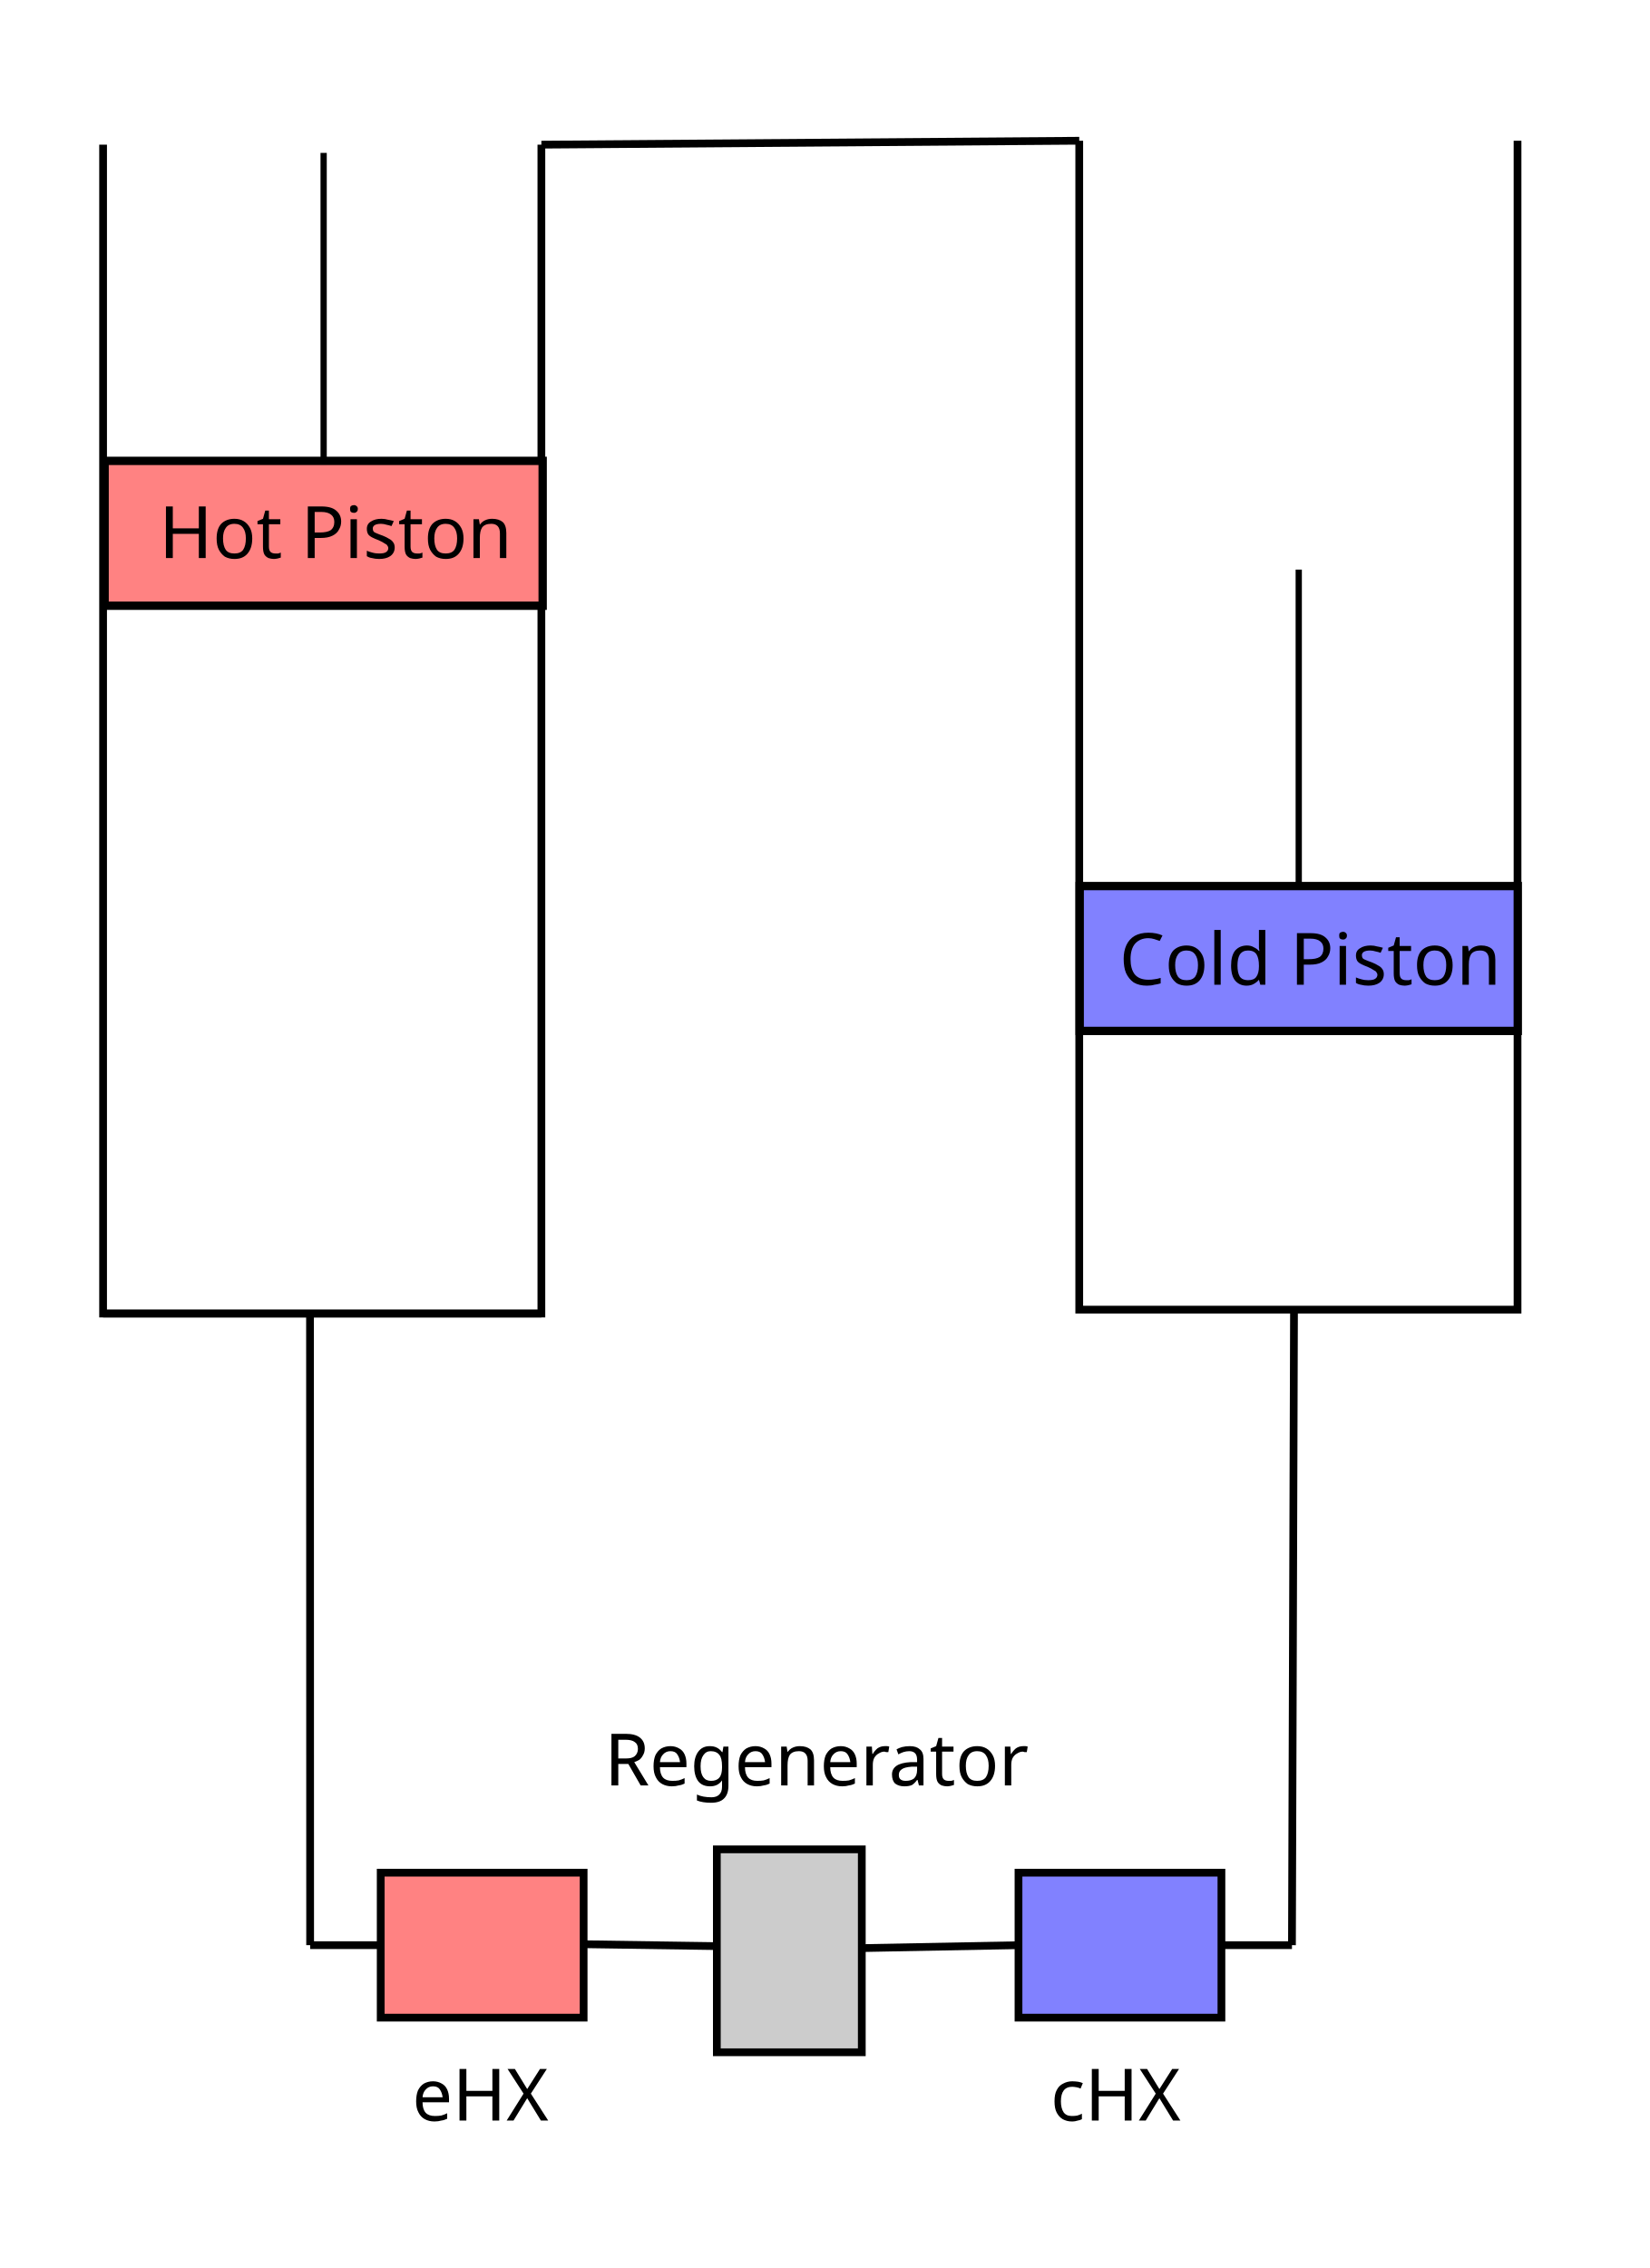
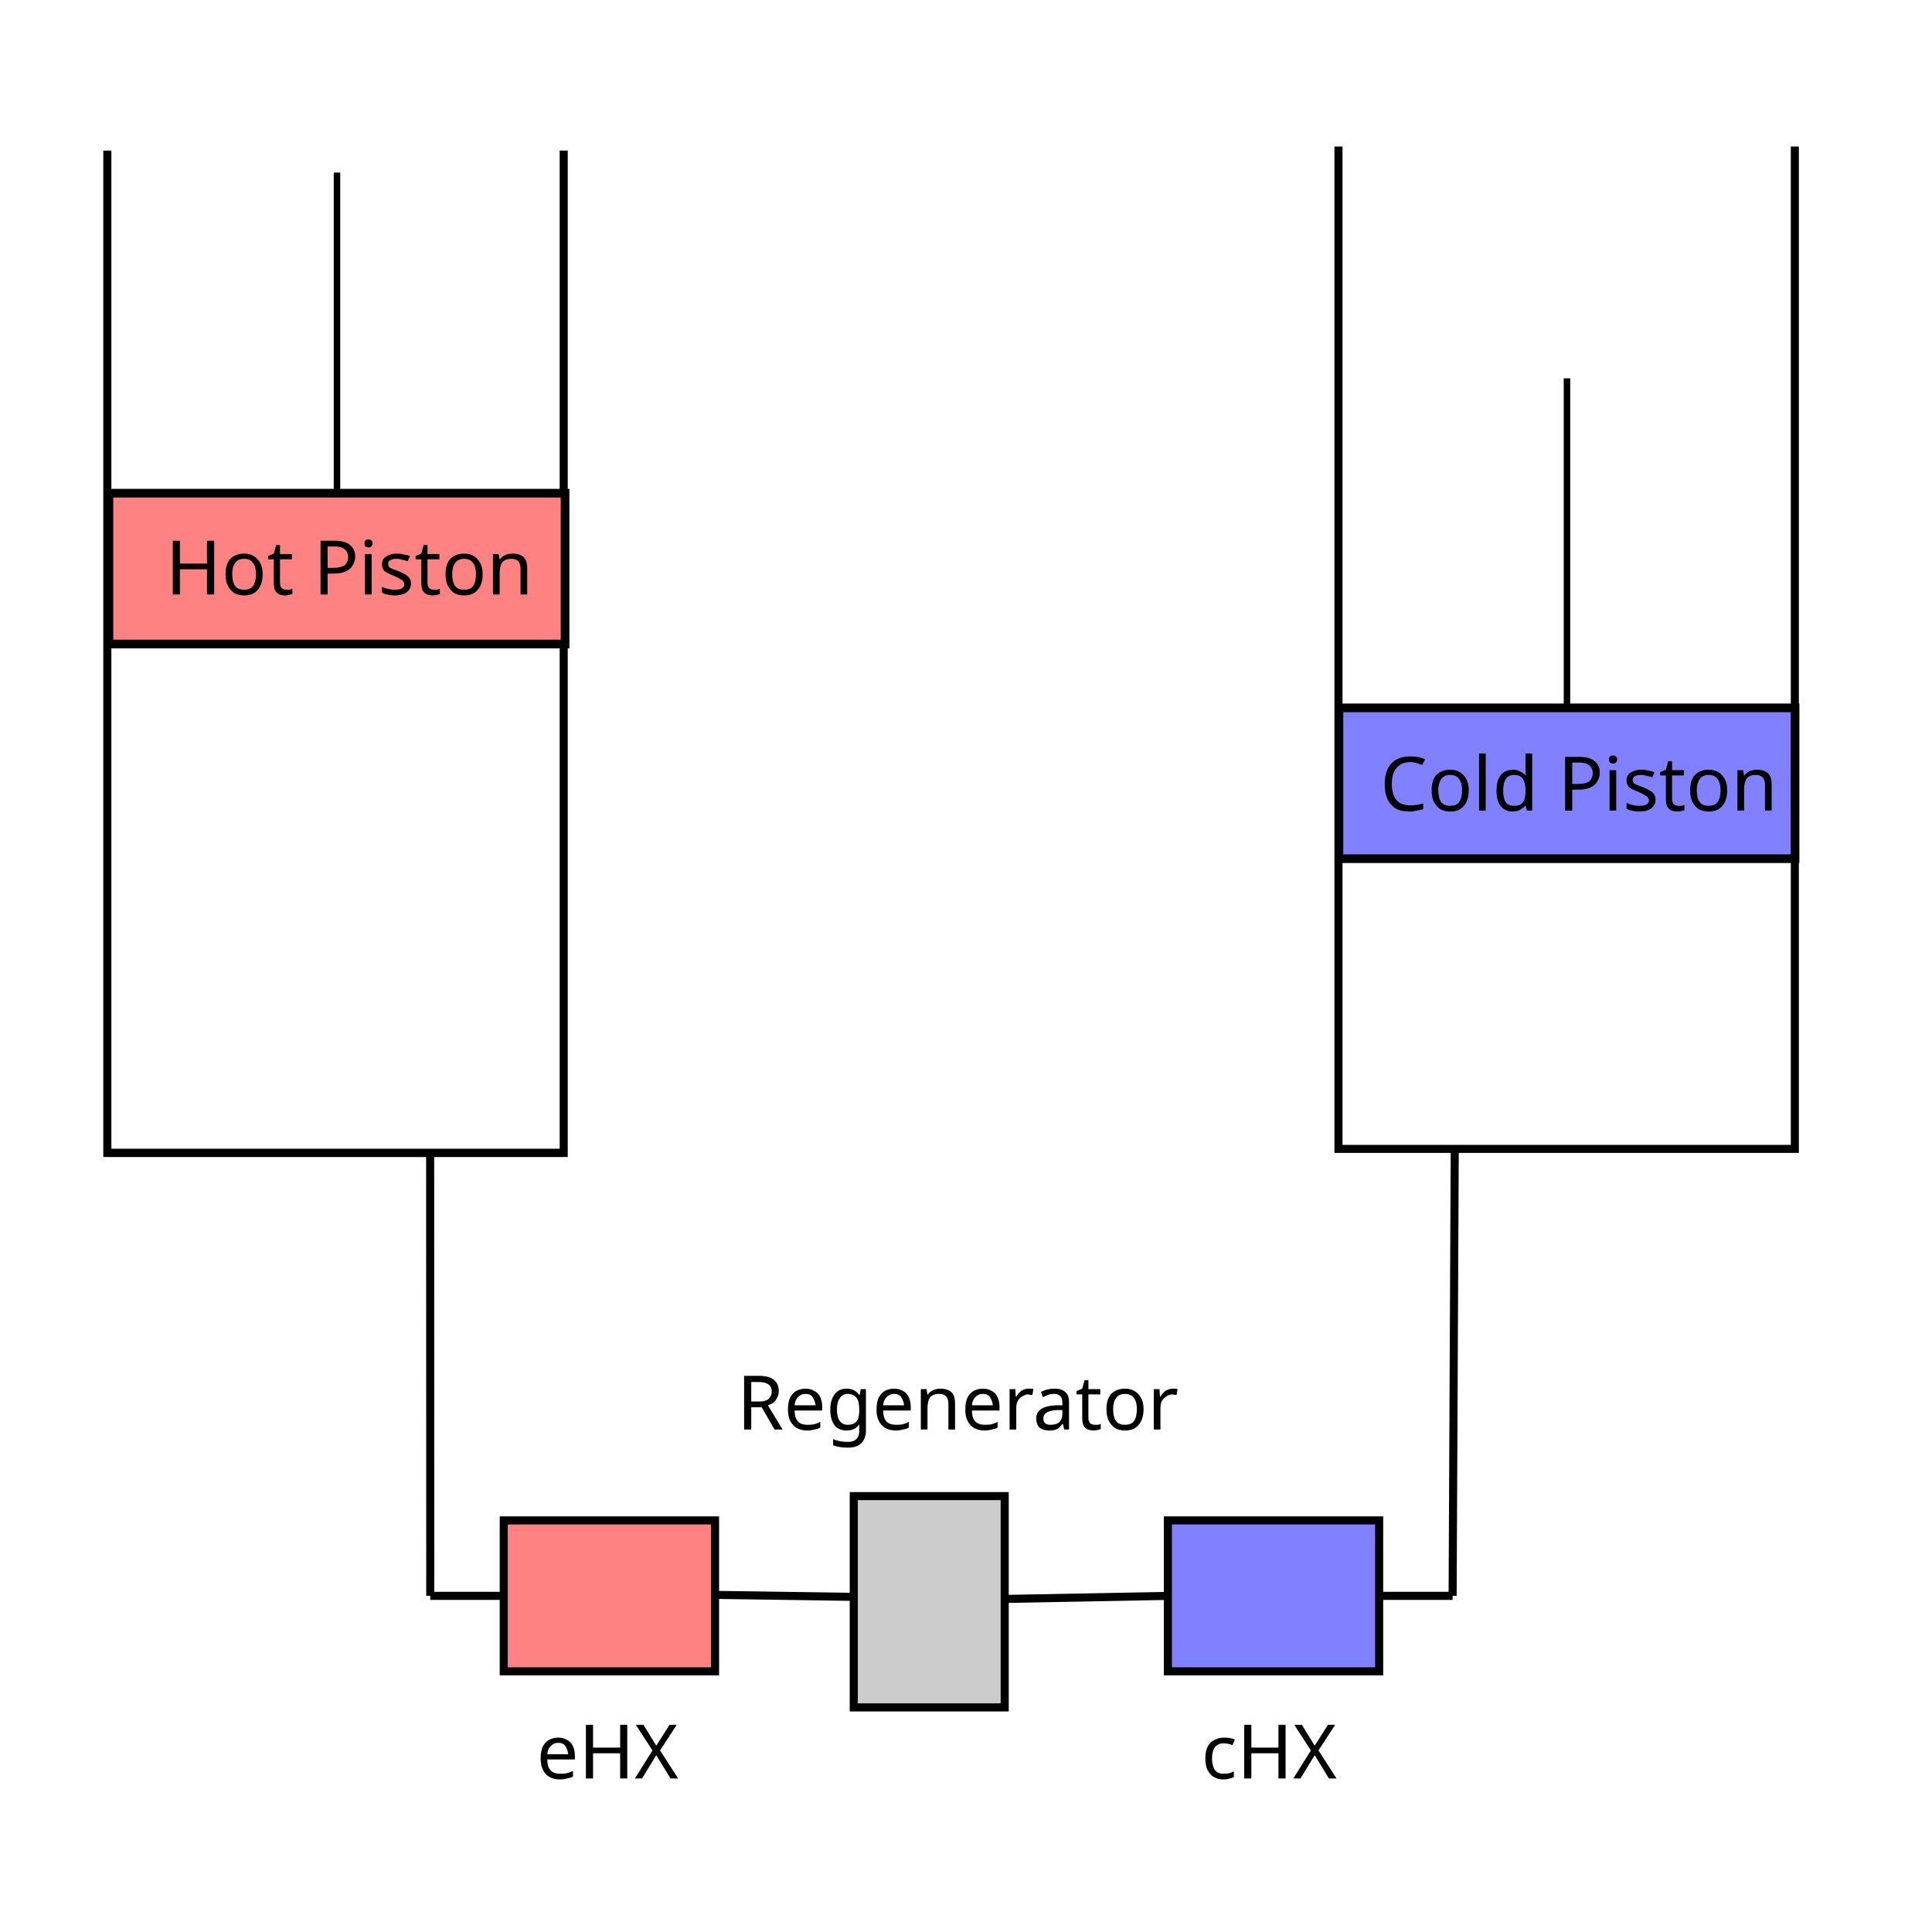
- <svg xmlns="http://www.w3.org/2000/svg" width="160pt" height="220pt" viewBox="0 0 56.444 77.611" version="1.1" id="svg8">
+ <svg xmlns="http://www.w3.org/2000/svg" width="180pt" height="180pt" viewBox="0 0 63.5 63.5" version="1.1" id="svg8">
  <defs id="defs2" />
-   <g id="layer1" transform="translate(0,-219.3889)">
-     <path style="fill:none;stroke:#000000;stroke-width:0.265px;stroke-linecap:butt;stroke-linejoin:miter;stroke-opacity:1" d="m 18.528,224.339 c 18.275,-0.134 18.408,-0.134 18.408,-0.134" id="path2312" />
-     <path style="fill:none;stroke:#000000;stroke-width:0.265px;stroke-linecap:butt;stroke-linejoin:miter;stroke-opacity:1" d="m 3.528,224.339 c 0,40 0,40 0,40 H 18.528 c 0,-40 0,-40 0,-40" id="path2322" />
-     <path style="fill:none;stroke:#000000;stroke-width:0.265px;stroke-linecap:butt;stroke-linejoin:miter;stroke-opacity:1" d="m 36.936,224.205 c 0,40 0,40 0,40 15,0 15,0 15,0 0,-40 0,-40 0,-40" id="path2324" />
-     <path style="fill:none;stroke:#000000;stroke-width:0.265px;stroke-linecap:butt;stroke-linejoin:miter;stroke-opacity:1" d="M 3.528,264.339 H 18.528 v 0" id="path2326" />
-     <path style="fill:none;stroke:#000000;stroke-width:0.214px;stroke-linecap:butt;stroke-linejoin:miter;stroke-opacity:1" d="m 11.076,235.346 c 0,-10.725 0,-10.725 0,-10.725" id="path2381" />
-     <rect style="fill:#8181ff;fill-opacity:1;fill-rule:nonzero;stroke:#000000;stroke-width:0.285;stroke-opacity:1" id="rect2385-9" width="14.992" height="4.957" x="36.952" y="249.71" />
-     <path style="fill:none;stroke:#000000;stroke-width:0.214px;stroke-linecap:butt;stroke-linejoin:miter;stroke-opacity:1" d="m 44.448,249.605 c 0,-10.725 0,-10.725 0,-10.725" id="path2381-4" />
-     <rect style="opacity:1;fill:#ff8181;fill-opacity:0.991;fill-rule:nonzero;stroke:#000000;stroke-width:0.265;stroke-opacity:1" id="rect2585" width="6.945" height="4.961" x="13.029" y="283.472" />
-     <rect style="opacity:1;fill:#8181ff;fill-opacity:1;fill-rule:nonzero;stroke:#000000;stroke-width:0.265;stroke-opacity:1" id="rect2585-2" width="6.945" height="4.961" x="34.857" y="283.472" />
-     <rect style="opacity:1;fill:#cccccc;fill-opacity:1;fill-rule:nonzero;stroke:#000000;stroke-width:0.265;stroke-opacity:1" id="rect2585-7" width="6.945" height="4.961" x="282.673" y="-29.494" transform="rotate(90)" />
-     <path style="fill:none;stroke:#000000;stroke-width:0.265px;stroke-linecap:butt;stroke-linejoin:miter;stroke-opacity:1" d="m 19.908,285.919 c 4.564,0.066 4.597,0.066 4.597,0.066" id="path2648" />
-     <path style="fill:none;stroke:#000000;stroke-width:0.265px;stroke-linecap:butt;stroke-linejoin:miter;stroke-opacity:1" d="m 29.565,286.052 c 5.292,-0.099 5.292,-0.099 5.292,-0.099" id="path2654" />
-     <path style="fill:none;stroke:#000000;stroke-width:0.265;stroke-linecap:butt;stroke-linejoin:miter;stroke-opacity:1;stroke-miterlimit:4;stroke-dasharray:none" d="m 10.615,285.952 c 2.381,0 2.381,0 2.381,0" id="path2656" />
-     <path style="fill:none;stroke:#000000;stroke-width:0.265;stroke-linecap:butt;stroke-linejoin:miter;stroke-opacity:1;stroke-miterlimit:4;stroke-dasharray:none" d="m 41.736,285.952 c 2.48,0 2.48,0 2.48,0" id="path2656-2" />
-     <path style="fill:none;stroke:#000000;stroke-width:0.265;stroke-linecap:butt;stroke-linejoin:miter;stroke-opacity:1;stroke-miterlimit:4;stroke-dasharray:none" d="m 10.61,264.429 c 0.004,21.523 0.004,21.523 0.004,21.523" id="path2697" />
-     <path style="fill:none;stroke:#000000;stroke-width:0.265px;stroke-linecap:butt;stroke-linejoin:miter;stroke-opacity:1" d="m 44.286,264.162 c -0.07,21.791 -0.07,21.791 -0.07,21.791" id="path2699" />
+   <g id="layer1" transform="translate(0,-233.5)">
+     <path style="fill:none;stroke:#000000;stroke-width:0.265px;stroke-linecap:butt;stroke-linejoin:miter;stroke-opacity:1" d="m 3.528,238.449 c 0,32.945 0,32.945 0,32.945 H 18.528 c 0,-32.945 0,-32.945 0,-32.945" id="path2322" />
+     <path style="fill:none;stroke:#000000;stroke-width:0.265px;stroke-linecap:butt;stroke-linejoin:miter;stroke-opacity:1" d="m 43.992,238.316 c 0,32.945 0,32.945 0,32.945 15,0 15,0 15,0 0,-32.945 0,-32.945 0,-32.945" id="path2324" />
+     <path style="fill:none;stroke:#000000;stroke-width:0.265px;stroke-linecap:butt;stroke-linejoin:miter;stroke-opacity:1" d="M 3.528,271.394 H 18.528 v 0" id="path2326" />
+     <path style="fill:none;stroke:#000000;stroke-width:0.214px;stroke-linecap:butt;stroke-linejoin:miter;stroke-opacity:1" d="m 11.076,249.896 c 0,-10.725 0,-10.725 0,-10.725" id="path2381" />
+     <rect style="fill:#8181ff;fill-opacity:1;fill-rule:nonzero;stroke:#000000;stroke-width:0.285;stroke-opacity:1" id="rect2385-9" width="14.992" height="4.957" x="44.007" y="256.766" />
+     <path style="fill:none;stroke:#000000;stroke-width:0.214px;stroke-linecap:butt;stroke-linejoin:miter;stroke-opacity:1" d="m 51.503,256.66 c 0,-10.725 0,-10.725 0,-10.725" id="path2381-4" />
+     <rect style="opacity:1;fill:#ff8181;fill-opacity:0.991;fill-rule:nonzero;stroke:#000000;stroke-width:0.265;stroke-opacity:1" id="rect2585" width="6.945" height="4.961" x="16.557" y="283.472" />
+     <rect style="opacity:1;fill:#8181ff;fill-opacity:1;fill-rule:nonzero;stroke:#000000;stroke-width:0.265;stroke-opacity:1" id="rect2585-2" width="6.945" height="4.961" x="38.385" y="283.472" />
+     <rect style="opacity:1;fill:#cccccc;fill-opacity:1;fill-rule:nonzero;stroke:#000000;stroke-width:0.265;stroke-opacity:1" id="rect2585-7" width="6.945" height="4.961" x="282.673" y="-33.022" transform="rotate(90)" />
+     <path style="fill:none;stroke:#000000;stroke-width:0.265px;stroke-linecap:butt;stroke-linejoin:miter;stroke-opacity:1" d="m 23.436,285.919 c 4.564,0.066 4.597,0.066 4.597,0.066" id="path2648" />
+     <path style="fill:none;stroke:#000000;stroke-width:0.265px;stroke-linecap:butt;stroke-linejoin:miter;stroke-opacity:1" d="m 33.093,286.052 c 5.292,-0.099 5.292,-0.099 5.292,-0.099" id="path2654" />
+     <path style="fill:none;stroke:#000000;stroke-width:0.265;stroke-linecap:butt;stroke-linejoin:miter;stroke-miterlimit:4;stroke-dasharray:none;stroke-opacity:1" d="m 14.142,285.952 c 2.381,0 2.381,0 2.381,0" id="path2656" />
+     <path style="fill:none;stroke:#000000;stroke-width:0.265;stroke-linecap:butt;stroke-linejoin:miter;stroke-miterlimit:4;stroke-dasharray:none;stroke-opacity:1" d="m 45.264,285.952 c 2.48,0 2.48,0 2.48,0" id="path2656-2" />
+     <path style="fill:none;stroke:#000000;stroke-width:0.265;stroke-linecap:butt;stroke-linejoin:miter;stroke-miterlimit:4;stroke-dasharray:none;stroke-opacity:1" d="m 14.138,271.485 c 0.004,14.468 0.004,14.468 0.004,14.468" id="path2697" />
+     <path style="fill:none;stroke:#000000;stroke-width:0.265px;stroke-linecap:butt;stroke-linejoin:miter;stroke-opacity:1" d="m 47.814,271.217 c -0.07,14.735 -0.07,14.735 -0.07,14.735" id="path2699" />
    <flowRoot xml:space="preserve" id="flowRoot2703" style="font-style:normal;font-weight:normal;font-size:40px;line-height:1.25;font-family:sans-serif;letter-spacing:0px;word-spacing:0px;fill:#000000;fill-opacity:1;stroke:none;stroke-width:1" transform="matrix(0.9999896,0,0,1,-68.09971,187.0978)">
      <flowRegion style="stroke-width:1" id="flowRegion2705">
        <rect style="stroke-width:1" id="rect2707" width="104.5" height="76" x="258.5" y="225.52" />
      </flowRegion>
      <flowPara style="stroke-width:1" id="flowPara2709" />
    </flowRoot>
-     <text xml:space="preserve" style="font-style:normal;font-variant:normal;font-weight:normal;font-stretch:normal;font-size:2.469px;line-height:1.25;font-family:'SBL BibLit';-inkscape-font-specification:'SBL BibLit, Normal';font-variant-ligatures:normal;font-variant-caps:normal;font-variant-numeric:normal;font-feature-settings:normal;text-align:start;letter-spacing:0px;word-spacing:0px;writing-mode:lr-tb;text-anchor:start;fill:#000000;fill-opacity:1;stroke:none;stroke-width:0.265" x="38.302" y="253.084" id="text2713-7" transform="scale(0.9999948,1.000005)">
-       <tspan x="38.302" y="253.084" style="font-style:normal;font-variant:normal;font-weight:normal;font-stretch:normal;font-size:2.469px;font-family:'SBL BibLit';-inkscape-font-specification:'SBL BibLit, Normal';font-variant-ligatures:normal;font-variant-caps:normal;font-variant-numeric:normal;font-feature-settings:normal;text-align:start;writing-mode:lr-tb;text-anchor:start;stroke-width:0.265" id="tspan2719-7">Cold Piston</tspan>
+     <text xml:space="preserve" style="font-style:normal;font-variant:normal;font-weight:normal;font-stretch:normal;font-size:2.469px;line-height:1.25;font-family:'SBL BibLit';-inkscape-font-specification:'SBL BibLit, Normal';font-variant-ligatures:normal;font-variant-caps:normal;font-variant-numeric:normal;font-feature-settings:normal;text-align:start;letter-spacing:0px;word-spacing:0px;writing-mode:lr-tb;text-anchor:start;fill:#000000;fill-opacity:1;stroke:none;stroke-width:0.265" x="45.357" y="260.14" id="text2713-7" transform="scale(0.9999948,1.000005)">
+       <tspan x="45.357" y="260.14" style="font-style:normal;font-variant:normal;font-weight:normal;font-stretch:normal;font-size:2.469px;font-family:'SBL BibLit';-inkscape-font-specification:'SBL BibLit, Normal';font-variant-ligatures:normal;font-variant-caps:normal;font-variant-numeric:normal;font-feature-settings:normal;text-align:start;writing-mode:lr-tb;text-anchor:start;stroke-width:0.265" id="tspan2719-7">Cold Piston</tspan>
    </text>
-     <text xml:space="preserve" style="font-style:normal;font-variant:normal;font-weight:normal;font-stretch:normal;font-size:2.469px;line-height:1.25;font-family:'SBL BibLit';-inkscape-font-specification:'SBL BibLit, Normal';font-variant-ligatures:normal;font-variant-caps:normal;font-variant-numeric:normal;font-feature-settings:normal;text-align:start;letter-spacing:0px;word-spacing:0px;writing-mode:lr-tb;text-anchor:start;fill:#000000;fill-opacity:1;stroke:none;stroke-width:0.265" x="20.693" y="280.488" id="text2713-7-6" transform="scale(0.9999948,1.000005)">
-       <tspan x="20.693" y="280.488" style="font-style:normal;font-variant:normal;font-weight:normal;font-stretch:normal;font-size:2.469px;font-family:'SBL BibLit';-inkscape-font-specification:'SBL BibLit, Normal';font-variant-ligatures:normal;font-variant-caps:normal;font-variant-numeric:normal;font-feature-settings:normal;text-align:start;writing-mode:lr-tb;text-anchor:start;stroke-width:0.265" id="tspan2719-7-0">Regenerator</tspan>
+     <text xml:space="preserve" style="font-style:normal;font-variant:normal;font-weight:normal;font-stretch:normal;font-size:2.469px;line-height:1.25;font-family:'SBL BibLit';-inkscape-font-specification:'SBL BibLit, Normal';font-variant-ligatures:normal;font-variant-caps:normal;font-variant-numeric:normal;font-feature-settings:normal;text-align:start;letter-spacing:0px;word-spacing:0px;writing-mode:lr-tb;text-anchor:start;fill:#000000;fill-opacity:1;stroke:none;stroke-width:0.265" x="24.221" y="280.488" id="text2713-7-6" transform="scale(0.9999948,1.000005)">
+       <tspan x="24.221" y="280.488" style="font-style:normal;font-variant:normal;font-weight:normal;font-stretch:normal;font-size:2.469px;font-family:'SBL BibLit';-inkscape-font-specification:'SBL BibLit, Normal';font-variant-ligatures:normal;font-variant-caps:normal;font-variant-numeric:normal;font-feature-settings:normal;text-align:start;writing-mode:lr-tb;text-anchor:start;stroke-width:0.265" id="tspan2719-7-0">Regenerator</tspan>
    </text>
-     <text xml:space="preserve" style="font-style:normal;font-variant:normal;font-weight:normal;font-stretch:normal;font-size:2.469px;line-height:1.25;font-family:'SBL BibLit';-inkscape-font-specification:'SBL BibLit, Normal';font-variant-ligatures:normal;font-variant-caps:normal;font-variant-numeric:normal;font-feature-settings:normal;text-align:start;letter-spacing:0px;word-spacing:0px;writing-mode:lr-tb;text-anchor:start;fill:#000000;fill-opacity:1;stroke:none;stroke-width:0.265" x="35.949" y="291.954" id="text2713-7-2" transform="scale(0.9999948,1.000005)">
-       <tspan x="35.949" y="291.954" style="font-style:normal;font-variant:normal;font-weight:normal;font-stretch:normal;font-size:2.469px;font-family:'SBL BibLit';-inkscape-font-specification:'SBL BibLit, Normal';font-variant-ligatures:normal;font-variant-caps:normal;font-variant-numeric:normal;font-feature-settings:normal;text-align:start;writing-mode:lr-tb;text-anchor:start;stroke-width:0.265" id="tspan2719-7-2">cHX</tspan>
+     <text xml:space="preserve" style="font-style:normal;font-variant:normal;font-weight:normal;font-stretch:normal;font-size:2.469px;line-height:1.25;font-family:'SBL BibLit';-inkscape-font-specification:'SBL BibLit, Normal';font-variant-ligatures:normal;font-variant-caps:normal;font-variant-numeric:normal;font-feature-settings:normal;text-align:start;letter-spacing:0px;word-spacing:0px;writing-mode:lr-tb;text-anchor:start;fill:#000000;fill-opacity:1;stroke:none;stroke-width:0.265" x="39.477" y="291.954" id="text2713-7-2" transform="scale(0.9999948,1.000005)">
+       <tspan x="39.477" y="291.954" style="font-style:normal;font-variant:normal;font-weight:normal;font-stretch:normal;font-size:2.469px;font-family:'SBL BibLit';-inkscape-font-specification:'SBL BibLit, Normal';font-variant-ligatures:normal;font-variant-caps:normal;font-variant-numeric:normal;font-feature-settings:normal;text-align:start;writing-mode:lr-tb;text-anchor:start;stroke-width:0.265" id="tspan2719-7-2">cHX</tspan>
    </text>
-     <text xml:space="preserve" style="font-style:normal;font-variant:normal;font-weight:normal;font-stretch:normal;font-size:2.469px;line-height:1.25;font-family:'SBL BibLit';-inkscape-font-specification:'SBL BibLit, Normal';font-variant-ligatures:normal;font-variant-caps:normal;font-variant-numeric:normal;font-feature-settings:normal;text-align:start;letter-spacing:0px;word-spacing:0px;writing-mode:lr-tb;text-anchor:start;fill:#000000;fill-opacity:1;stroke:none;stroke-width:0.265" x="14.102" y="291.954" id="text2713-7-8" transform="scale(0.9999948,1.000005)">
-       <tspan x="14.102" y="291.954" style="font-style:normal;font-variant:normal;font-weight:normal;font-stretch:normal;font-size:2.469px;font-family:'SBL BibLit';-inkscape-font-specification:'SBL BibLit, Normal';font-variant-ligatures:normal;font-variant-caps:normal;font-variant-numeric:normal;font-feature-settings:normal;text-align:start;writing-mode:lr-tb;text-anchor:start;stroke-width:0.265" id="tspan2719-7-02">eHX</tspan>
+     <text xml:space="preserve" style="font-style:normal;font-variant:normal;font-weight:normal;font-stretch:normal;font-size:2.469px;line-height:1.25;font-family:'SBL BibLit';-inkscape-font-specification:'SBL BibLit, Normal';font-variant-ligatures:normal;font-variant-caps:normal;font-variant-numeric:normal;font-feature-settings:normal;text-align:start;letter-spacing:0px;word-spacing:0px;writing-mode:lr-tb;text-anchor:start;fill:#000000;fill-opacity:1;stroke:none;stroke-width:0.265" x="17.63" y="291.954" id="text2713-7-8" transform="scale(0.9999948,1.000005)">
+       <tspan x="17.63" y="291.954" style="font-style:normal;font-variant:normal;font-weight:normal;font-stretch:normal;font-size:2.469px;font-family:'SBL BibLit';-inkscape-font-specification:'SBL BibLit, Normal';font-variant-ligatures:normal;font-variant-caps:normal;font-variant-numeric:normal;font-feature-settings:normal;text-align:start;writing-mode:lr-tb;text-anchor:start;stroke-width:0.265" id="tspan2719-7-02">eHX</tspan>
    </text>
-     <rect style="fill:#ff8181;fill-opacity:0.991;fill-rule:nonzero;stroke:#000000;stroke-width:0.285;stroke-opacity:1" id="rect2385-9-1" width="14.992" height="4.957" x="3.58" y="235.16" />
-     <text xml:space="preserve" style="font-style:normal;font-variant:normal;font-weight:normal;font-stretch:normal;font-size:2.469px;line-height:1.25;font-family:'SBL BibLit';-inkscape-font-specification:'SBL BibLit, Normal';font-variant-ligatures:normal;font-variant-caps:normal;font-variant-numeric:normal;font-feature-settings:normal;text-align:start;letter-spacing:0px;word-spacing:0px;writing-mode:lr-tb;text-anchor:start;fill:#000000;fill-opacity:1;stroke:none;stroke-width:0.265" x="5.446" y="238.485" id="text2713" transform="scale(0.9999948,1.000005)">
-       <tspan x="5.446" y="238.485" style="font-style:normal;font-variant:normal;font-weight:normal;font-stretch:normal;font-size:2.469px;font-family:'SBL BibLit';-inkscape-font-specification:'SBL BibLit, Normal';font-variant-ligatures:normal;font-variant-caps:normal;font-variant-numeric:normal;font-feature-settings:normal;text-align:start;writing-mode:lr-tb;text-anchor:start;stroke-width:0.265" id="tspan2719">Hot Piston</tspan>
+     <rect style="fill:#ff8181;fill-opacity:0.991;fill-rule:nonzero;stroke:#000000;stroke-width:0.285;stroke-opacity:1" id="rect2385-9-1" width="14.992" height="4.957" x="3.58" y="249.71" />
+     <text xml:space="preserve" style="font-style:normal;font-variant:normal;font-weight:normal;font-stretch:normal;font-size:2.469px;line-height:1.25;font-family:'SBL BibLit';-inkscape-font-specification:'SBL BibLit, Normal';font-variant-ligatures:normal;font-variant-caps:normal;font-variant-numeric:normal;font-feature-settings:normal;text-align:start;letter-spacing:0px;word-spacing:0px;writing-mode:lr-tb;text-anchor:start;fill:#000000;fill-opacity:1;stroke:none;stroke-width:0.265" x="5.446" y="253.037" id="text2713">
+       <tspan x="5.446" y="253.037" style="font-style:normal;font-variant:normal;font-weight:normal;font-stretch:normal;font-size:2.469px;font-family:'SBL BibLit';-inkscape-font-specification:'SBL BibLit, Normal';font-variant-ligatures:normal;font-variant-caps:normal;font-variant-numeric:normal;font-feature-settings:normal;text-align:start;writing-mode:lr-tb;text-anchor:start;stroke-width:0.265" id="tspan2719">Hot Piston</tspan>
    </text>
  </g>
</svg>
